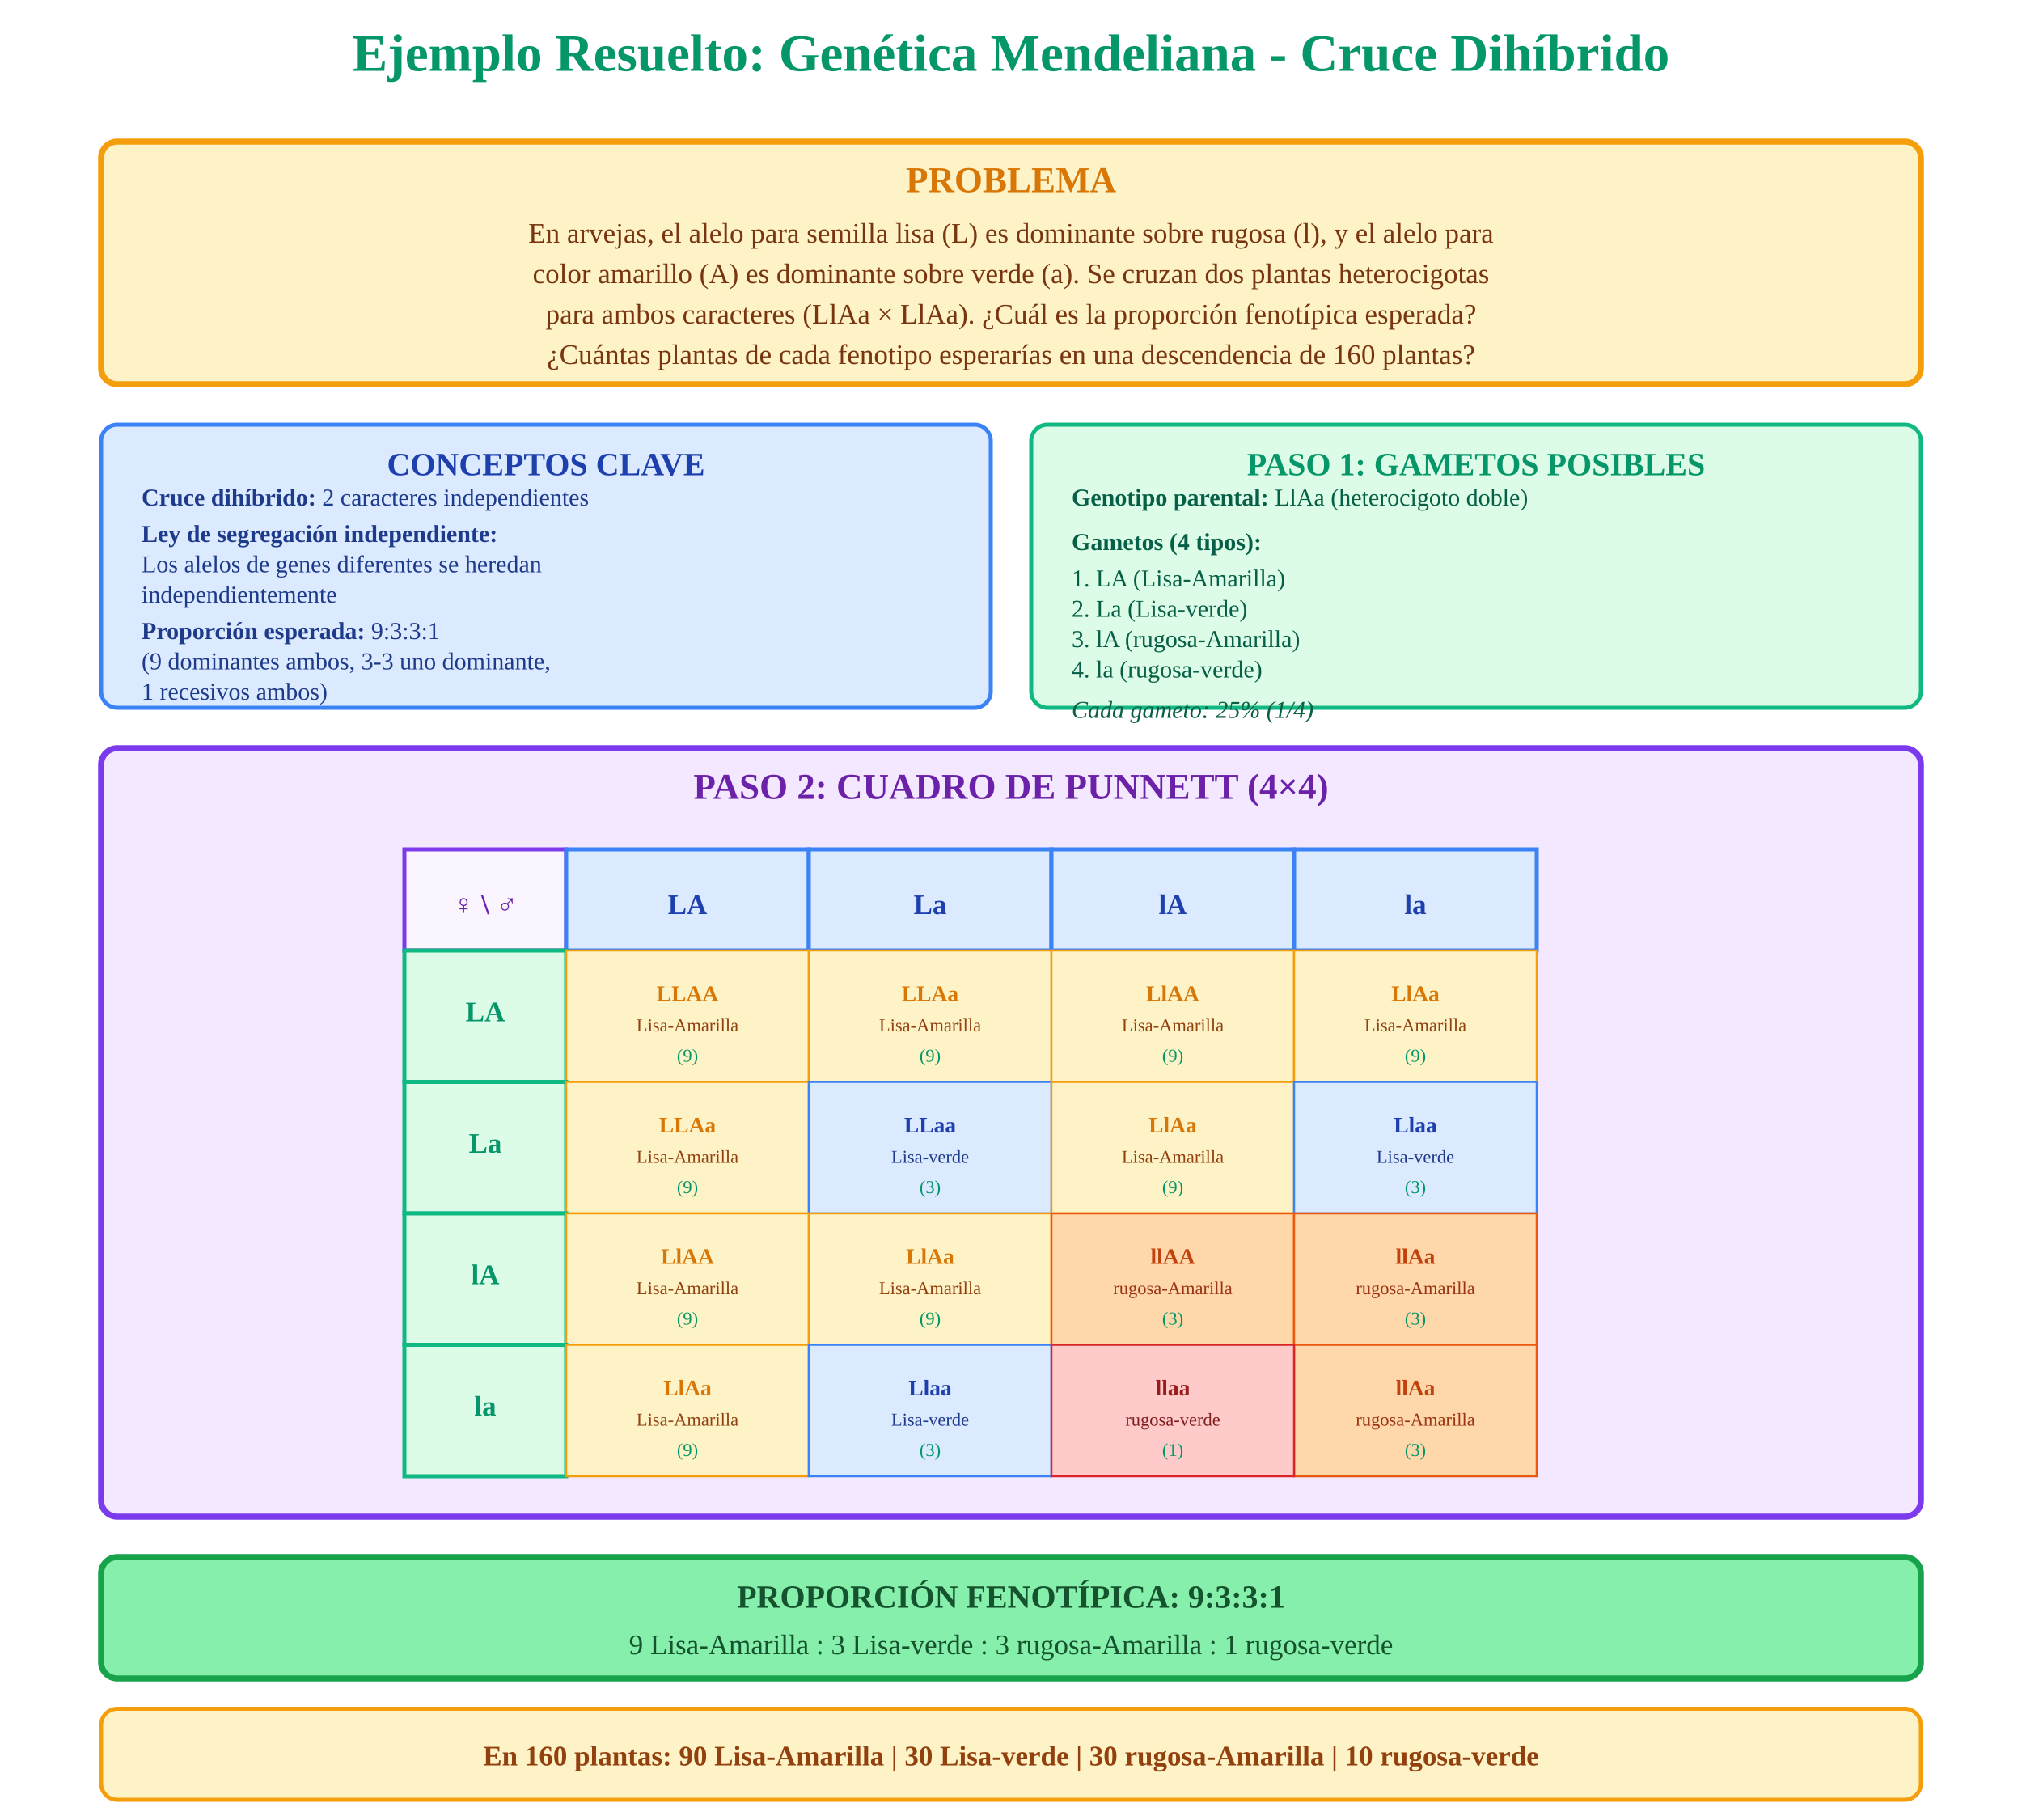
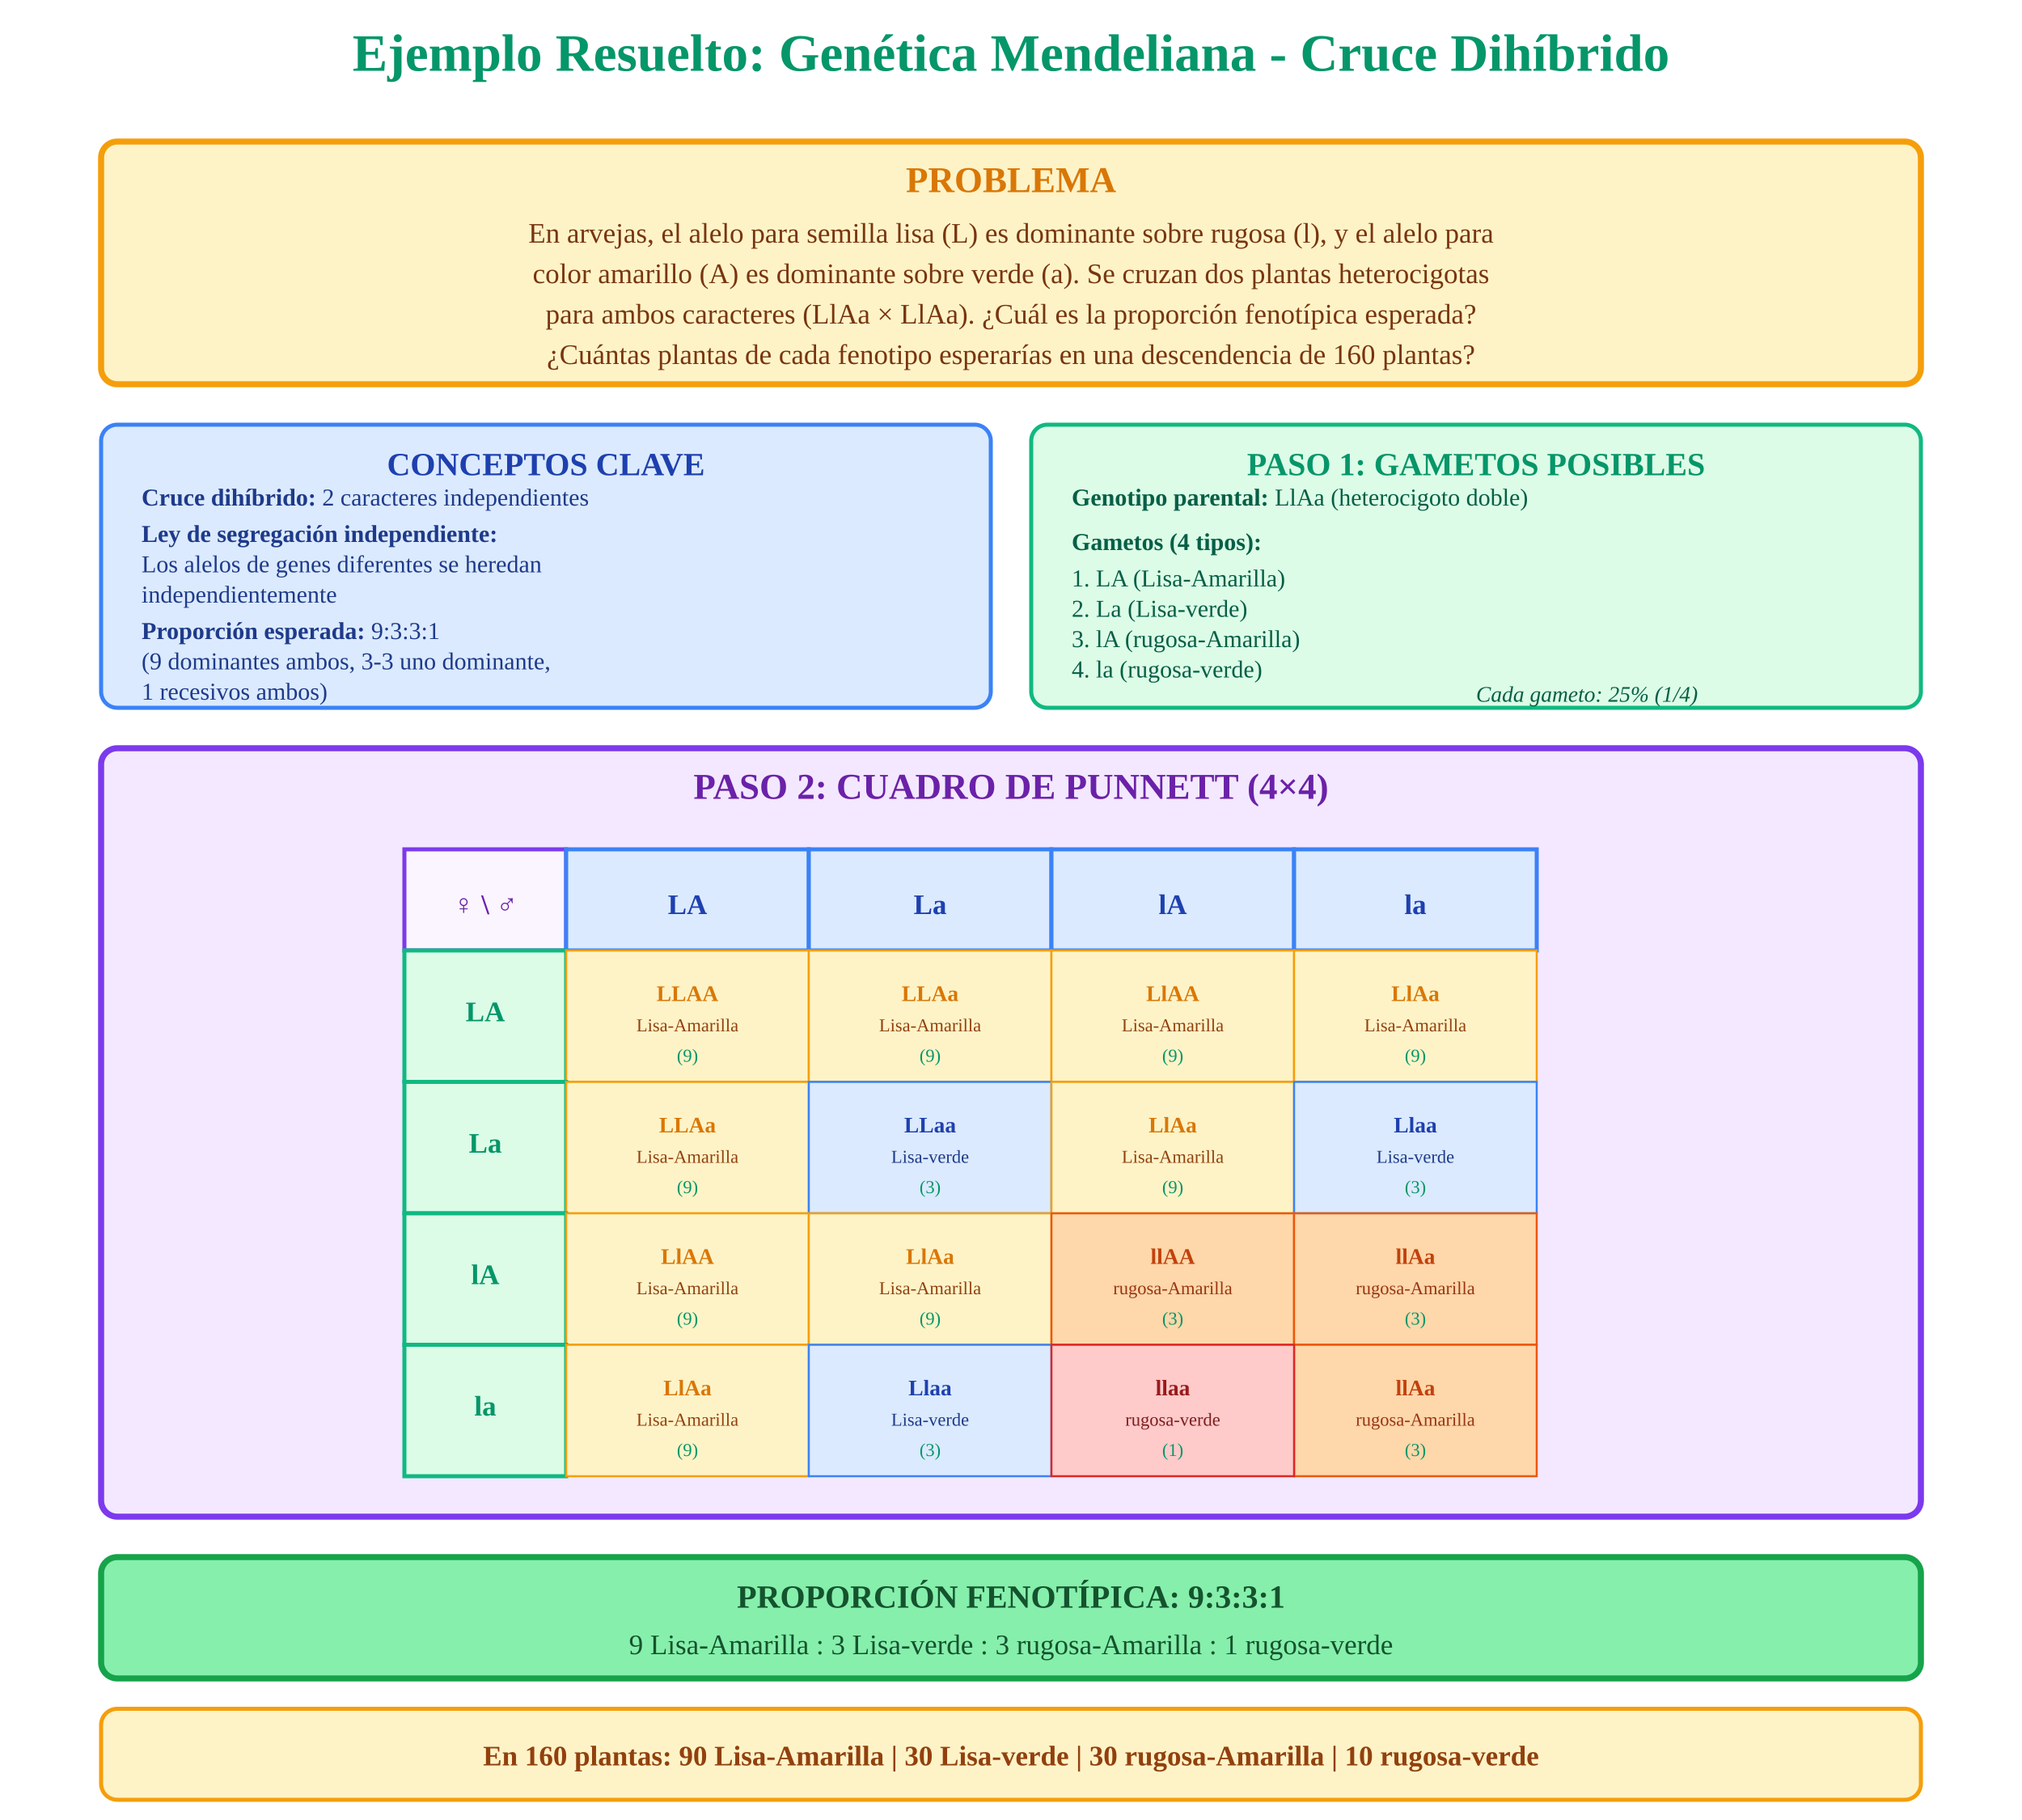
<svg xmlns="http://www.w3.org/2000/svg" viewBox="0 0 1000 900">
  <text x="500" y="35" font-size="26" font-weight="bold" text-anchor="middle" fill="#059669">
    Ejemplo Resuelto: Genética Mendeliana - Cruce Dihíbrido
  </text>
  <g transform="translate(50, 70)">
    <rect x="0" y="0" width="900" height="120" fill="#fef3c7" stroke="#f59e0b" stroke-width="3" rx="8" />
    <text x="450" y="25" font-size="18" font-weight="bold" text-anchor="middle" fill="#d97706">
      PROBLEMA
    </text>
    <text x="450" y="50" font-size="14" text-anchor="middle" fill="#78350f">
      En arvejas, el alelo para semilla lisa (L) es dominante sobre rugosa (l), y el alelo para
    </text>
    <text x="450" y="70" font-size="14" text-anchor="middle" fill="#78350f">
      color amarillo (A) es dominante sobre verde (a). Se cruzan dos plantas heterocigotas
    </text>
    <text x="450" y="90" font-size="14" text-anchor="middle" fill="#78350f">
      para ambos caracteres (LlAa × LlAa). ¿Cuál es la proporción fenotípica esperada?
    </text>
    <text x="450" y="110" font-size="14" text-anchor="middle" fill="#78350f">
      ¿Cuántas plantas de cada fenotipo esperarías en una descendencia de 160 plantas?
    </text>
  </g>
  <g transform="translate(50, 210)">
    <rect x="0" y="0" width="440" height="140" fill="#dbeafe" stroke="#3b82f6" stroke-width="2" rx="8" />
    <text x="220" y="25" font-size="16" font-weight="bold" text-anchor="middle" fill="#1e40af">
      CONCEPTOS CLAVE
    </text>
    <g transform="translate(20, 40)">
      <text x="0" y="0" font-size="12" fill="#1e3a8a">
        <tspan x="0" dy="0" font-weight="bold">Cruce dihíbrido:</tspan> 2 caracteres independientes
        <tspan x="0" dy="18" font-weight="bold">Ley de segregación independiente:</tspan>
        <tspan x="0" dy="15">Los alelos de genes diferentes se heredan</tspan>
        <tspan x="0" dy="15">independientemente</tspan>
        <tspan x="0" dy="18" font-weight="bold">Proporción esperada:</tspan> 9:3:3:1
        <tspan x="0" dy="15">(9 dominantes ambos, 3-3 uno dominante,</tspan>
        <tspan x="0" dy="15">1 recesivos ambos)</tspan>
      </text>
    </g>
  </g>
  <g transform="translate(510, 210)">
    <rect x="0" y="0" width="440" height="140" fill="#dcfce7" stroke="#10b981" stroke-width="2" rx="8" />
    <text x="220" y="25" font-size="16" font-weight="bold" text-anchor="middle" fill="#059669">
      PASO 1: GAMETOS POSIBLES
    </text>
    <g transform="translate(20, 40)">
      <text x="0" y="0" font-size="12" fill="#065f46">
        <tspan x="0" dy="0" font-weight="bold">Genotipo parental:</tspan> LlAa (heterocigoto doble)
        
        <tspan x="0" dy="22" font-weight="bold">Gametos (4 tipos):</tspan>
        <tspan x="0" dy="18">1. LA (Lisa-Amarilla)</tspan>
        <tspan x="0" dy="15">2. La (Lisa-verde)</tspan>
        <tspan x="0" dy="15">3. lA (rugosa-Amarilla)</tspan>
        <tspan x="0" dy="15">4. la (rugosa-verde)</tspan>
-         <tspan x="0" dy="20" font-style="italic">Cada gameto: 25% (1/4)</tspan>
+       </text>
+       <text x="200" y="97" font-size="11" fill="#065f46" font-style="italic">
+         Cada gameto: 25% (1/4)
      </text>
    </g>
  </g>
  <g transform="translate(50, 370)">
    <rect x="0" y="0" width="900" height="380" fill="#f3e8ff" stroke="#7c3aed" stroke-width="3" rx="8" />
    <text x="450" y="25" font-size="18" font-weight="bold" text-anchor="middle" fill="#6b21a8">
      PASO 2: CUADRO DE PUNNETT (4×4)
    </text>
    <g transform="translate(150, 50)">
      <rect x="0" y="0" width="80" height="50" fill="#faf5ff" stroke="#7c3aed" stroke-width="2" />
      <text x="40" y="32" font-size="14" font-weight="bold" text-anchor="middle" fill="#6b21a8">♀ \ ♂</text>
      <rect x="80" y="0" width="120" height="50" fill="#dbeafe" stroke="#3b82f6" stroke-width="2" />
      <text x="140" y="32" font-size="14" font-weight="bold" text-anchor="middle" fill="#1e40af">LA</text>
      <rect x="200" y="0" width="120" height="50" fill="#dbeafe" stroke="#3b82f6" stroke-width="2" />
      <text x="260" y="32" font-size="14" font-weight="bold" text-anchor="middle" fill="#1e40af">La</text>
      <rect x="320" y="0" width="120" height="50" fill="#dbeafe" stroke="#3b82f6" stroke-width="2" />
      <text x="380" y="32" font-size="14" font-weight="bold" text-anchor="middle" fill="#1e40af">lA</text>
      <rect x="440" y="0" width="120" height="50" fill="#dbeafe" stroke="#3b82f6" stroke-width="2" />
      <text x="500" y="32" font-size="14" font-weight="bold" text-anchor="middle" fill="#1e40af">la</text>
      <rect x="0" y="50" width="80" height="65" fill="#dcfce7" stroke="#10b981" stroke-width="2" />
      <text x="40" y="85" font-size="14" font-weight="bold" text-anchor="middle" fill="#059669">LA</text>
      <rect x="80" y="50" width="120" height="65" fill="#fef3c7" stroke="#f59e0b" stroke-width="1" />
      <text x="140" y="75" font-size="11" font-weight="bold" text-anchor="middle" fill="#d97706">LLAA</text>
      <text x="140" y="90" font-size="9" text-anchor="middle" fill="#92400e">Lisa-Amarilla</text>
      <text x="140" y="105" font-size="9" text-anchor="middle" fill="#059669">(9)</text>
      <rect x="200" y="50" width="120" height="65" fill="#fef3c7" stroke="#f59e0b" stroke-width="1" />
      <text x="260" y="75" font-size="11" font-weight="bold" text-anchor="middle" fill="#d97706">LLAa</text>
      <text x="260" y="90" font-size="9" text-anchor="middle" fill="#92400e">Lisa-Amarilla</text>
      <text x="260" y="105" font-size="9" text-anchor="middle" fill="#059669">(9)</text>
      <rect x="320" y="50" width="120" height="65" fill="#fef3c7" stroke="#f59e0b" stroke-width="1" />
      <text x="380" y="75" font-size="11" font-weight="bold" text-anchor="middle" fill="#d97706">LlAA</text>
      <text x="380" y="90" font-size="9" text-anchor="middle" fill="#92400e">Lisa-Amarilla</text>
      <text x="380" y="105" font-size="9" text-anchor="middle" fill="#059669">(9)</text>
      <rect x="440" y="50" width="120" height="65" fill="#fef3c7" stroke="#f59e0b" stroke-width="1" />
      <text x="500" y="75" font-size="11" font-weight="bold" text-anchor="middle" fill="#d97706">LlAa</text>
      <text x="500" y="90" font-size="9" text-anchor="middle" fill="#92400e">Lisa-Amarilla</text>
      <text x="500" y="105" font-size="9" text-anchor="middle" fill="#059669">(9)</text>
      <rect x="0" y="115" width="80" height="65" fill="#dcfce7" stroke="#10b981" stroke-width="2" />
      <text x="40" y="150" font-size="14" font-weight="bold" text-anchor="middle" fill="#059669">La</text>
      <rect x="80" y="115" width="120" height="65" fill="#fef3c7" stroke="#f59e0b" stroke-width="1" />
      <text x="140" y="140" font-size="11" font-weight="bold" text-anchor="middle" fill="#d97706">LLAa</text>
      <text x="140" y="155" font-size="9" text-anchor="middle" fill="#92400e">Lisa-Amarilla</text>
      <text x="140" y="170" font-size="9" text-anchor="middle" fill="#059669">(9)</text>
      <rect x="200" y="115" width="120" height="65" fill="#dbeafe" stroke="#3b82f6" stroke-width="1" />
      <text x="260" y="140" font-size="11" font-weight="bold" text-anchor="middle" fill="#1e40af">LLaa</text>
      <text x="260" y="155" font-size="9" text-anchor="middle" fill="#1e3a8a">Lisa-verde</text>
      <text x="260" y="170" font-size="9" text-anchor="middle" fill="#059669">(3)</text>
      <rect x="320" y="115" width="120" height="65" fill="#fef3c7" stroke="#f59e0b" stroke-width="1" />
      <text x="380" y="140" font-size="11" font-weight="bold" text-anchor="middle" fill="#d97706">LlAa</text>
      <text x="380" y="155" font-size="9" text-anchor="middle" fill="#92400e">Lisa-Amarilla</text>
      <text x="380" y="170" font-size="9" text-anchor="middle" fill="#059669">(9)</text>
      <rect x="440" y="115" width="120" height="65" fill="#dbeafe" stroke="#3b82f6" stroke-width="1" />
      <text x="500" y="140" font-size="11" font-weight="bold" text-anchor="middle" fill="#1e40af">Llaa</text>
      <text x="500" y="155" font-size="9" text-anchor="middle" fill="#1e3a8a">Lisa-verde</text>
      <text x="500" y="170" font-size="9" text-anchor="middle" fill="#059669">(3)</text>
      <rect x="0" y="180" width="80" height="65" fill="#dcfce7" stroke="#10b981" stroke-width="2" />
      <text x="40" y="215" font-size="14" font-weight="bold" text-anchor="middle" fill="#059669">lA</text>
      <rect x="80" y="180" width="120" height="65" fill="#fef3c7" stroke="#f59e0b" stroke-width="1" />
      <text x="140" y="205" font-size="11" font-weight="bold" text-anchor="middle" fill="#d97706">LlAA</text>
      <text x="140" y="220" font-size="9" text-anchor="middle" fill="#92400e">Lisa-Amarilla</text>
      <text x="140" y="235" font-size="9" text-anchor="middle" fill="#059669">(9)</text>
      <rect x="200" y="180" width="120" height="65" fill="#fef3c7" stroke="#f59e0b" stroke-width="1" />
      <text x="260" y="205" font-size="11" font-weight="bold" text-anchor="middle" fill="#d97706">LlAa</text>
      <text x="260" y="220" font-size="9" text-anchor="middle" fill="#92400e">Lisa-Amarilla</text>
      <text x="260" y="235" font-size="9" text-anchor="middle" fill="#059669">(9)</text>
      <rect x="320" y="180" width="120" height="65" fill="#fed7aa" stroke="#ea580c" stroke-width="1" />
      <text x="380" y="205" font-size="11" font-weight="bold" text-anchor="middle" fill="#c2410c">llAA</text>
      <text x="380" y="220" font-size="9" text-anchor="middle" fill="#9a3412">rugosa-Amarilla</text>
      <text x="380" y="235" font-size="9" text-anchor="middle" fill="#059669">(3)</text>
      <rect x="440" y="180" width="120" height="65" fill="#fed7aa" stroke="#ea580c" stroke-width="1" />
      <text x="500" y="205" font-size="11" font-weight="bold" text-anchor="middle" fill="#c2410c">llAa</text>
      <text x="500" y="220" font-size="9" text-anchor="middle" fill="#9a3412">rugosa-Amarilla</text>
      <text x="500" y="235" font-size="9" text-anchor="middle" fill="#059669">(3)</text>
      <rect x="0" y="245" width="80" height="65" fill="#dcfce7" stroke="#10b981" stroke-width="2" />
      <text x="40" y="280" font-size="14" font-weight="bold" text-anchor="middle" fill="#059669">la</text>
      <rect x="80" y="245" width="120" height="65" fill="#fef3c7" stroke="#f59e0b" stroke-width="1" />
      <text x="140" y="270" font-size="11" font-weight="bold" text-anchor="middle" fill="#d97706">LlAa</text>
      <text x="140" y="285" font-size="9" text-anchor="middle" fill="#92400e">Lisa-Amarilla</text>
      <text x="140" y="300" font-size="9" text-anchor="middle" fill="#059669">(9)</text>
      <rect x="200" y="245" width="120" height="65" fill="#dbeafe" stroke="#3b82f6" stroke-width="1" />
      <text x="260" y="270" font-size="11" font-weight="bold" text-anchor="middle" fill="#1e40af">Llaa</text>
      <text x="260" y="285" font-size="9" text-anchor="middle" fill="#1e3a8a">Lisa-verde</text>
      <text x="260" y="300" font-size="9" text-anchor="middle" fill="#059669">(3)</text>
      <rect x="440" y="245" width="120" height="65" fill="#fed7aa" stroke="#ea580c" stroke-width="1" />
      <text x="500" y="270" font-size="11" font-weight="bold" text-anchor="middle" fill="#c2410c">llAa</text>
      <text x="500" y="285" font-size="9" text-anchor="middle" fill="#9a3412">rugosa-Amarilla</text>
      <text x="500" y="300" font-size="9" text-anchor="middle" fill="#059669">(3)</text>
      <rect x="320" y="245" width="120" height="65" fill="#fecaca" stroke="#dc2626" stroke-width="1" />
      <text x="380" y="270" font-size="11" font-weight="bold" text-anchor="middle" fill="#991b1b">llaa</text>
      <text x="380" y="285" font-size="9" text-anchor="middle" fill="#7f1d1d">rugosa-verde</text>
      <text x="380" y="300" font-size="9" text-anchor="middle" fill="#059669">(1)</text>
    </g>
  </g>
  <g transform="translate(50, 770)">
    <rect x="0" y="0" width="900" height="60" fill="#86efac" stroke="#16a34a" stroke-width="3" rx="8" />
    <text x="450" y="25" font-size="16" font-weight="bold" text-anchor="middle" fill="#14532d">
      PROPORCIÓN FENOTÍPICA: 9:3:3:1
    </text>
    <text x="450" y="48" font-size="14" text-anchor="middle" fill="#14532d">
      9 Lisa-Amarilla : 3 Lisa-verde : 3 rugosa-Amarilla : 1 rugosa-verde
    </text>
  </g>
  <g transform="translate(50, 845)">
    <rect x="0" y="0" width="900" height="45" fill="#fef3c7" stroke="#f59e0b" stroke-width="2" rx="8" />
    <text x="450" y="28" font-size="14" font-weight="bold" text-anchor="middle" fill="#92400e">
      En 160 plantas: 90 Lisa-Amarilla | 30 Lisa-verde | 30 rugosa-Amarilla | 10 rugosa-verde
    </text>
  </g>
</svg>
